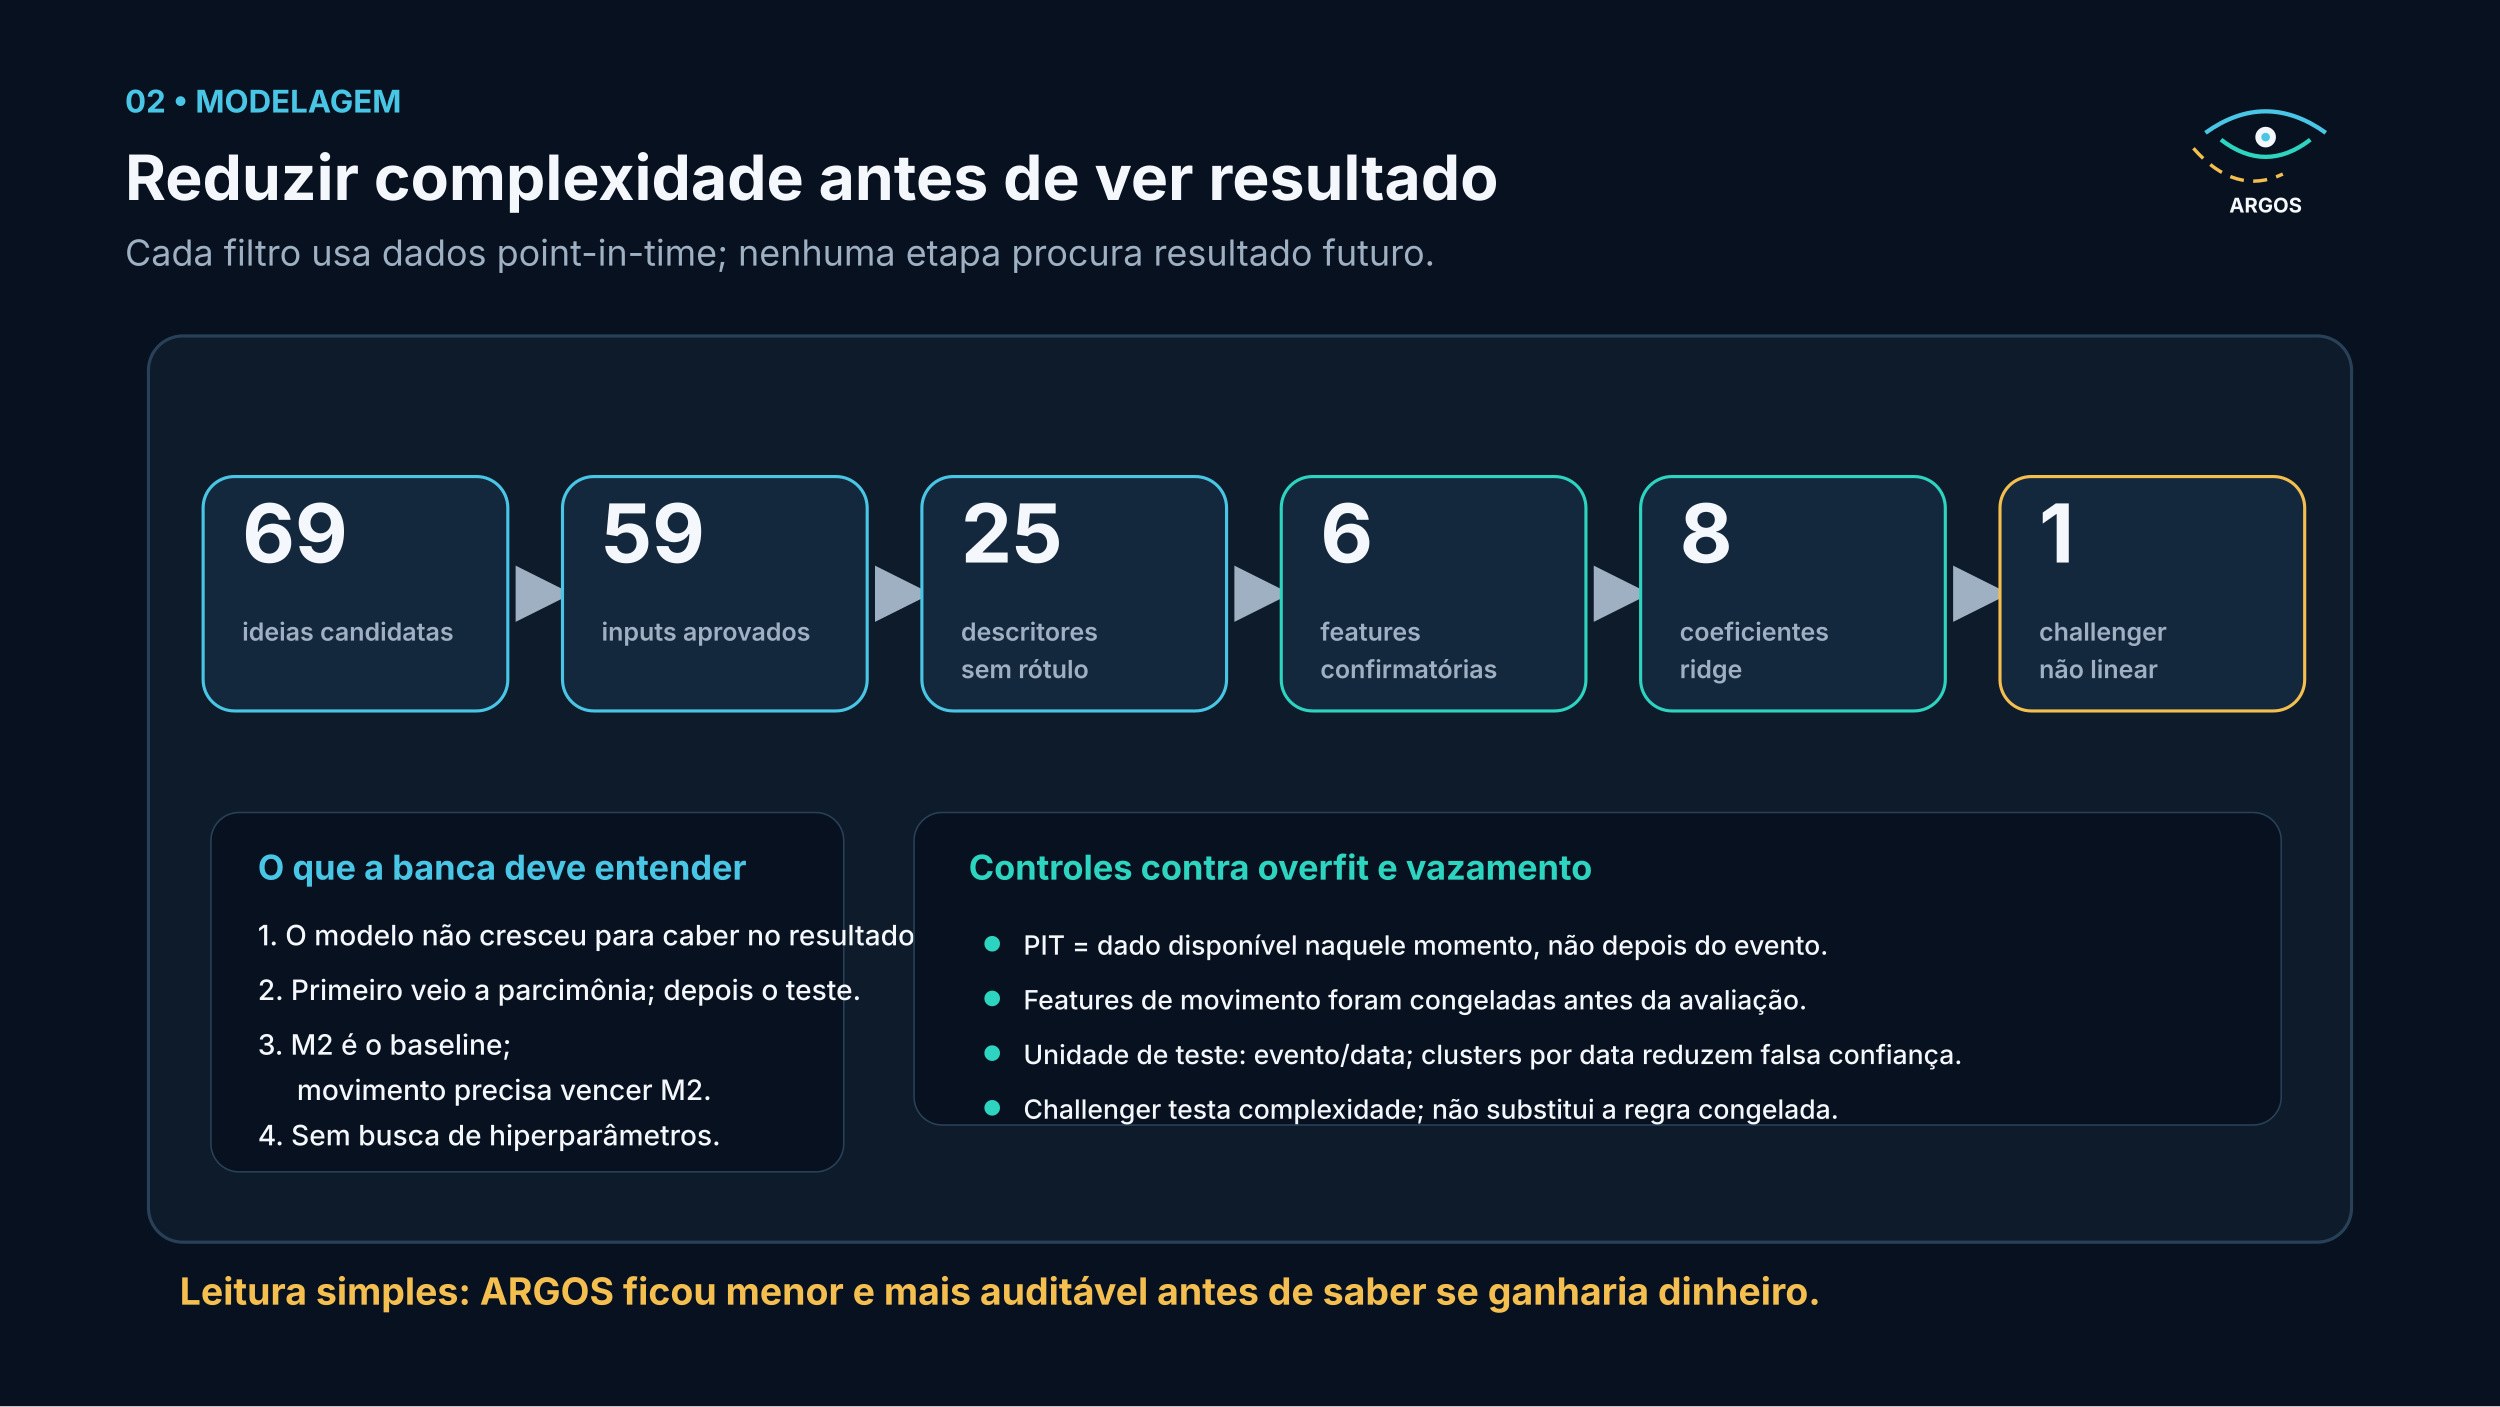
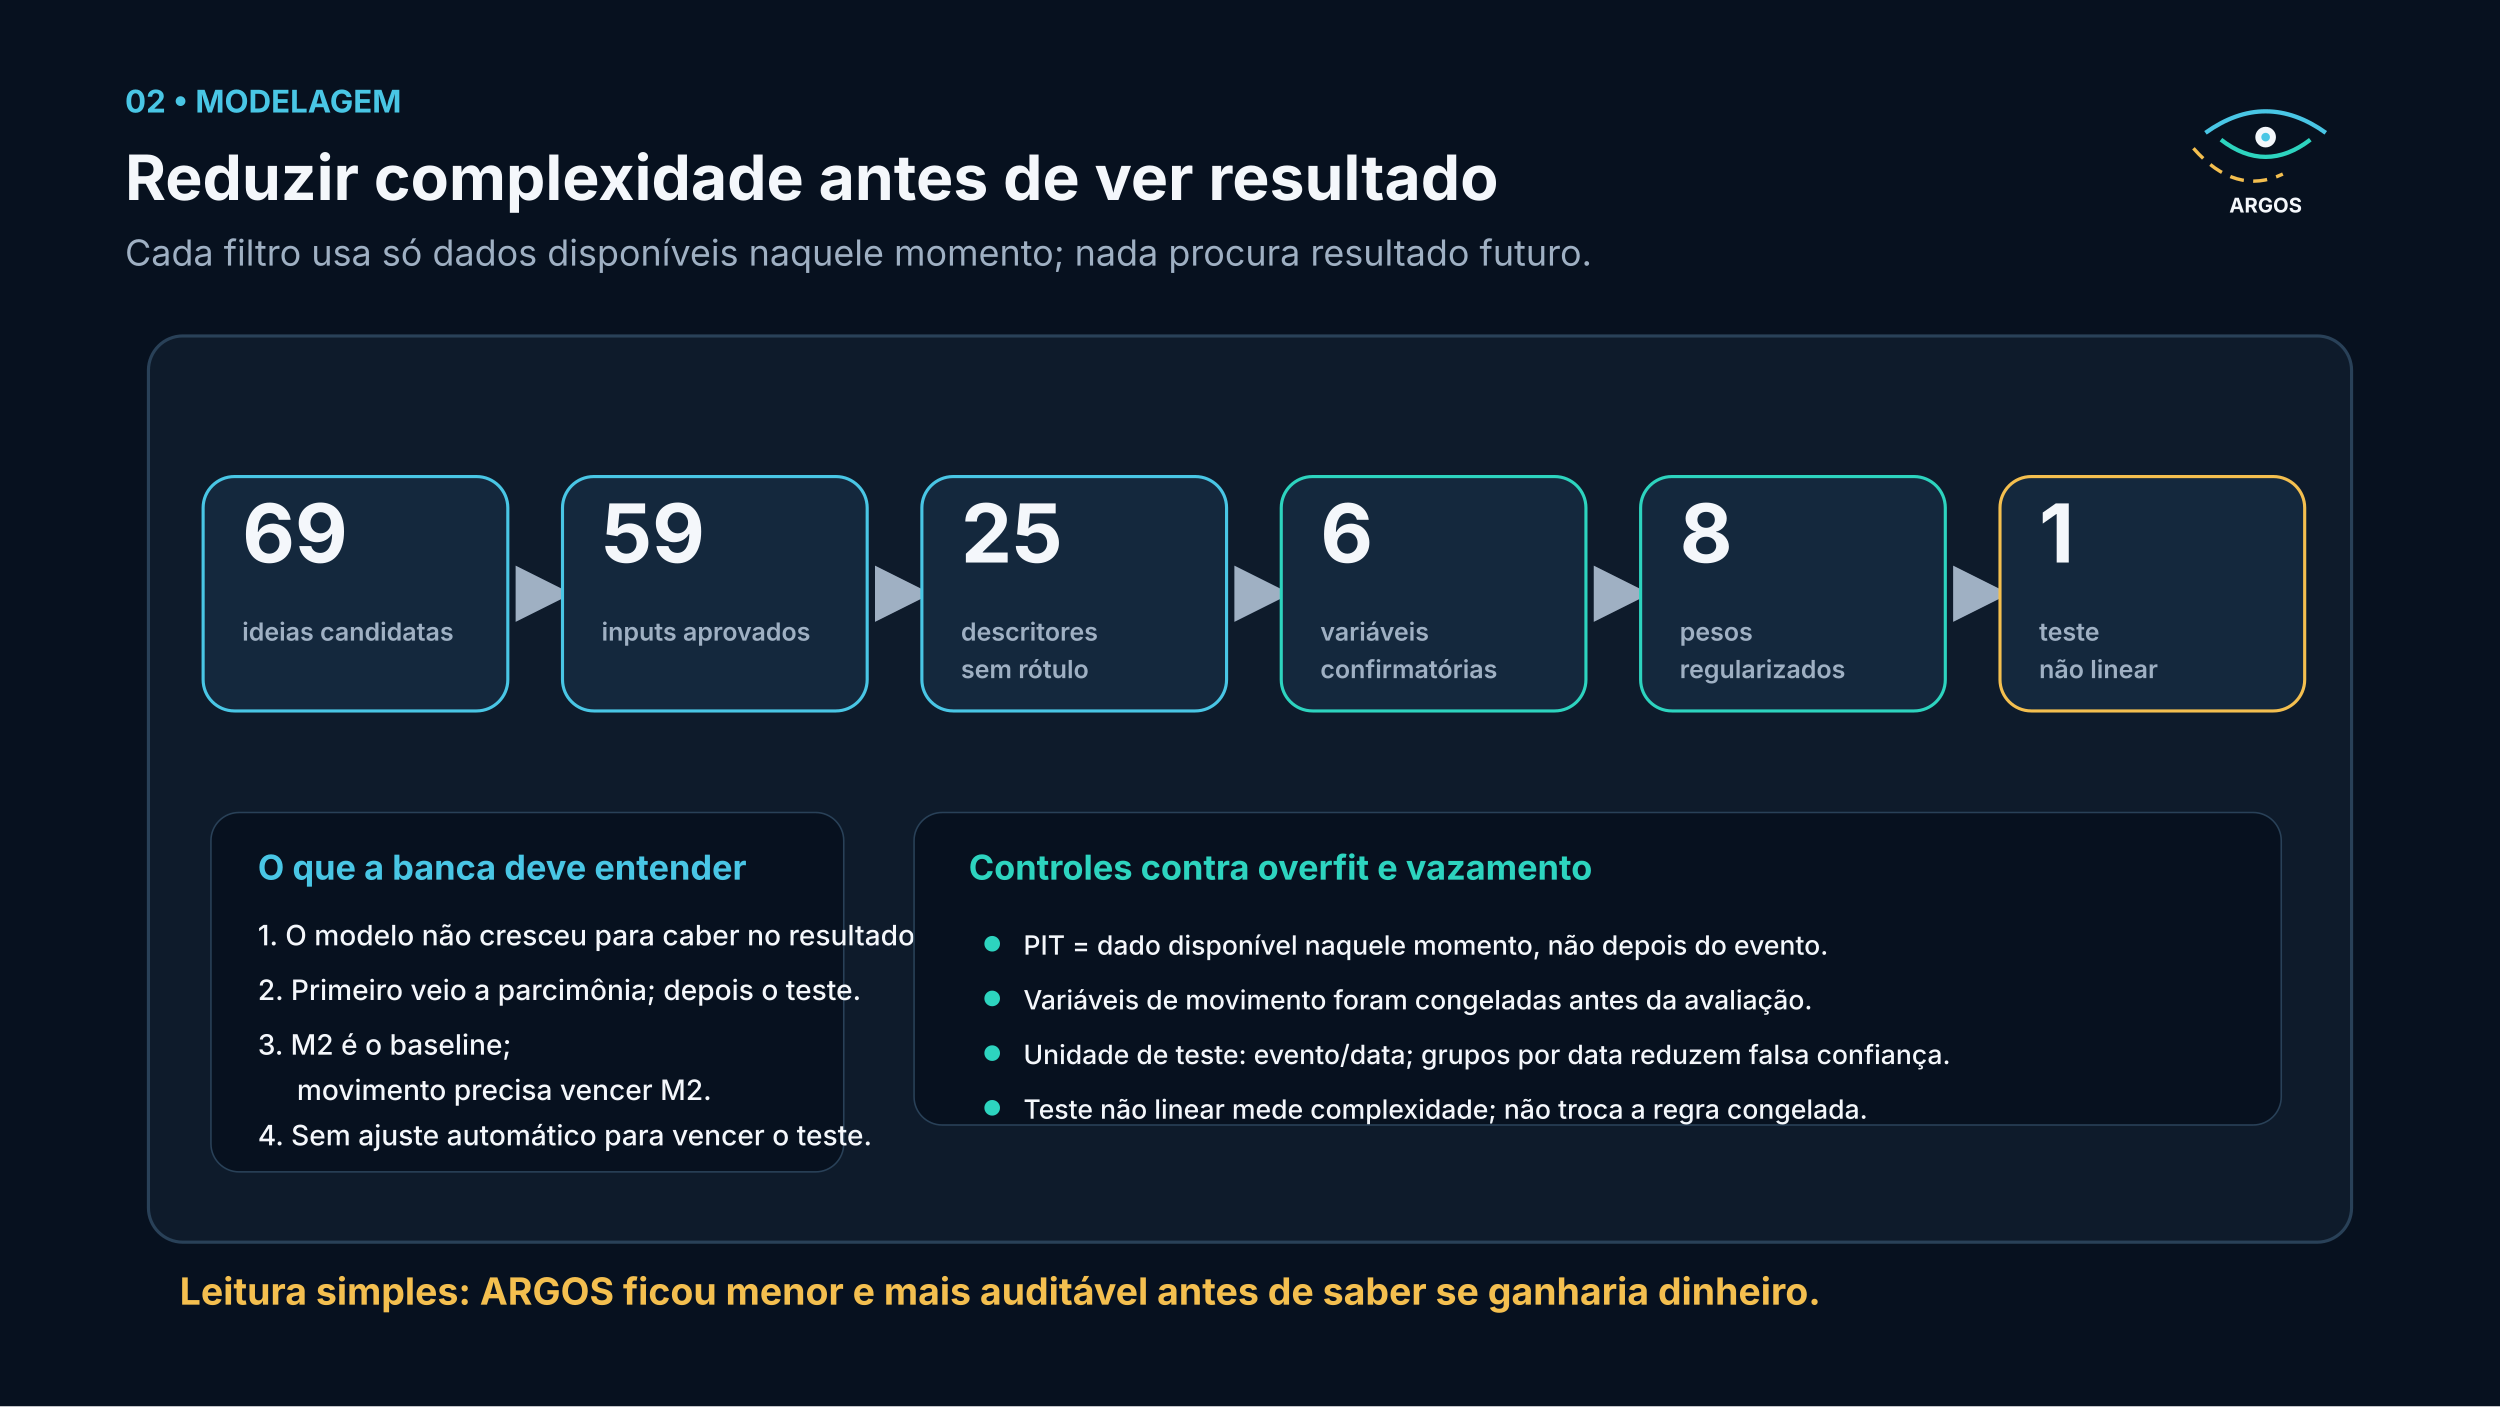
<svg xmlns="http://www.w3.org/2000/svg" width="1600" height="900" viewBox="0 0 1600 900">
  <defs>
    <marker id="arrow" markerWidth="12" markerHeight="12" refX="10" refY="6" orient="auto">
      <path d="M0,0 L12,6 L0,12 z" fill="#9FB0C3" />
    </marker>
    <marker id="arrowAmber" markerWidth="12" markerHeight="12" refX="10" refY="6" orient="auto">
      <path d="M0,0 L12,6 L0,12 z" fill="#F4BF4F" />
    </marker>
  </defs>
  <rect width="1600" height="900" fill="#07111F" />
  <text x="80" y="72" font-family="Inter,Segoe UI,Arial,sans-serif" font-size="20" font-weight="700" fill="#49C6E5" text-anchor="start">02 • MODELAGEM</text>
  <text x="80" y="128" font-family="Inter,Segoe UI,Arial,sans-serif" font-size="40" font-weight="700" fill="#F4F7FB" text-anchor="start">Reduzir complexidade antes de ver resultado</text>
-   <text x="80" y="170" font-family="Inter,Segoe UI,Arial,sans-serif" font-size="23" font-weight="400" fill="#9FB0C3" text-anchor="start">Cada filtro usa dados point-in-time; nenhuma etapa procura resultado futuro.</text>
+   <text x="80" y="170" font-family="Inter,Segoe UI,Arial,sans-serif" font-size="23" font-weight="400" fill="#9FB0C3" text-anchor="start">Cada filtro usa só dados disponíveis naquele momento; nada procura resultado futuro.</text>
  <path d="M 1411.5 85 Q 1450 57.5 1488.5 85" fill="none" stroke="#49C6E5" stroke-width="2.75" />
  <path d="M 1421.4 89.4 Q 1450 111.4 1478.6 89.4" fill="none" stroke="#2DD4BF" stroke-width="2.75" />
  <path d="M 1403.8 94.9 Q 1430.75 125.7 1461.0 111.4" fill="none" stroke="#F4BF4F" stroke-width="2.2" stroke-dasharray="9,6" />
  <circle cx="1450" cy="87.75" r="6.6" fill="#F4F7FB" />
  <circle cx="1450" cy="87.75" r="2.75" fill="#49C6E5" />
  <text x="1450" y="136" font-family="Inter,Segoe UI,Arial,sans-serif" font-size="13" font-weight="700" fill="#F4F7FB" text-anchor="middle">ARGOS</text>
  <rect x="95" y="215" width="1410" height="580" rx="22" fill="#0E1B2B" stroke="#294158" stroke-width="2" />
  <rect x="130" y="305" width="195" height="150" rx="20" fill="#14283D" stroke="#49C6E5" stroke-width="2" />
  <text x="155" y="360" font-family="Inter,Segoe UI,Arial,sans-serif" font-size="52" font-weight="700" fill="#F4F7FB" text-anchor="start">69</text>
  <text x="155" y="410" font-family="Inter,Segoe UI,Arial,sans-serif" font-size="16" font-weight="600" fill="#9FB0C3" text-anchor="start">ideias candidatas</text>
  <line x1="335" y1="380" x2="360" y2="380" stroke="#9FB0C3" stroke-width="3" marker-end="url(#arrow)" />
  <rect x="360" y="305" width="195" height="150" rx="20" fill="#14283D" stroke="#49C6E5" stroke-width="2" />
  <text x="385" y="360" font-family="Inter,Segoe UI,Arial,sans-serif" font-size="52" font-weight="700" fill="#F4F7FB" text-anchor="start">59</text>
  <text x="385" y="410" font-family="Inter,Segoe UI,Arial,sans-serif" font-size="16" font-weight="600" fill="#9FB0C3" text-anchor="start">inputs aprovados</text>
  <line x1="565" y1="380" x2="590" y2="380" stroke="#9FB0C3" stroke-width="3" marker-end="url(#arrow)" />
  <rect x="590" y="305" width="195" height="150" rx="20" fill="#14283D" stroke="#49C6E5" stroke-width="2" />
  <text x="615" y="360" font-family="Inter,Segoe UI,Arial,sans-serif" font-size="52" font-weight="700" fill="#F4F7FB" text-anchor="start">25</text>
  <text x="615" y="410" font-family="Inter,Segoe UI,Arial,sans-serif" font-size="16" font-weight="600" fill="#9FB0C3" text-anchor="start">descritores</text>
  <text x="615" y="434" font-family="Inter,Segoe UI,Arial,sans-serif" font-size="16" font-weight="600" fill="#9FB0C3" text-anchor="start">sem rótulo</text>
  <line x1="795" y1="380" x2="820" y2="380" stroke="#9FB0C3" stroke-width="3" marker-end="url(#arrow)" />
  <rect x="820" y="305" width="195" height="150" rx="20" fill="#14283D" stroke="#2DD4BF" stroke-width="2" />
  <text x="845" y="360" font-family="Inter,Segoe UI,Arial,sans-serif" font-size="52" font-weight="700" fill="#F4F7FB" text-anchor="start">6</text>
-   <text x="845" y="410" font-family="Inter,Segoe UI,Arial,sans-serif" font-size="16" font-weight="600" fill="#9FB0C3" text-anchor="start">features</text>
+   <text x="845" y="410" font-family="Inter,Segoe UI,Arial,sans-serif" font-size="16" font-weight="600" fill="#9FB0C3" text-anchor="start">variáveis</text>
  <text x="845" y="434" font-family="Inter,Segoe UI,Arial,sans-serif" font-size="16" font-weight="600" fill="#9FB0C3" text-anchor="start">confirmatórias</text>
  <line x1="1025" y1="380" x2="1050" y2="380" stroke="#9FB0C3" stroke-width="3" marker-end="url(#arrow)" />
  <rect x="1050" y="305" width="195" height="150" rx="20" fill="#14283D" stroke="#2DD4BF" stroke-width="2" />
  <text x="1075" y="360" font-family="Inter,Segoe UI,Arial,sans-serif" font-size="52" font-weight="700" fill="#F4F7FB" text-anchor="start">8</text>
-   <text x="1075" y="410" font-family="Inter,Segoe UI,Arial,sans-serif" font-size="16" font-weight="600" fill="#9FB0C3" text-anchor="start">coeficientes</text>
-   <text x="1075" y="434" font-family="Inter,Segoe UI,Arial,sans-serif" font-size="16" font-weight="600" fill="#9FB0C3" text-anchor="start">ridge</text>
+   <text x="1075" y="410" font-family="Inter,Segoe UI,Arial,sans-serif" font-size="16" font-weight="600" fill="#9FB0C3" text-anchor="start">pesos</text>
+   <text x="1075" y="434" font-family="Inter,Segoe UI,Arial,sans-serif" font-size="16" font-weight="600" fill="#9FB0C3" text-anchor="start">regularizados</text>
  <line x1="1255" y1="380" x2="1280" y2="380" stroke="#9FB0C3" stroke-width="3" marker-end="url(#arrow)" />
  <rect x="1280" y="305" width="195" height="150" rx="20" fill="#14283D" stroke="#F4BF4F" stroke-width="2" />
  <text x="1305" y="360" font-family="Inter,Segoe UI,Arial,sans-serif" font-size="52" font-weight="700" fill="#F4F7FB" text-anchor="start">1</text>
-   <text x="1305" y="410" font-family="Inter,Segoe UI,Arial,sans-serif" font-size="16" font-weight="600" fill="#9FB0C3" text-anchor="start">challenger</text>
+   <text x="1305" y="410" font-family="Inter,Segoe UI,Arial,sans-serif" font-size="16" font-weight="600" fill="#9FB0C3" text-anchor="start">teste</text>
  <text x="1305" y="434" font-family="Inter,Segoe UI,Arial,sans-serif" font-size="16" font-weight="600" fill="#9FB0C3" text-anchor="start">não linear</text>
  <rect x="135" y="520" width="405" height="230" rx="18" fill="#07111F" stroke="#294158" stroke-width="1" />
  <text x="165" y="563" font-family="Inter,Segoe UI,Arial,sans-serif" font-size="22" font-weight="700" fill="#49C6E5" text-anchor="start">O que a banca deve entender</text>
  <text x="165" y="605" font-family="Inter,Segoe UI,Arial,sans-serif" font-size="18" font-weight="500" fill="#F4F7FB" text-anchor="start">1. O modelo não cresceu para caber no resultado.</text>
  <text x="165" y="640" font-family="Inter,Segoe UI,Arial,sans-serif" font-size="18" font-weight="500" fill="#F4F7FB" text-anchor="start">2. Primeiro veio a parcimônia; depois o teste.</text>
  <text x="165" y="675" font-family="Inter,Segoe UI,Arial,sans-serif" font-size="18" font-weight="500" fill="#F4F7FB" text-anchor="start">3. M2 é o baseline;</text>
  <text x="190" y="704" font-family="Inter,Segoe UI,Arial,sans-serif" font-size="18" font-weight="500" fill="#F4F7FB" text-anchor="start">movimento precisa vencer M2.</text>
-   <text x="165" y="733" font-family="Inter,Segoe UI,Arial,sans-serif" font-size="18" font-weight="500" fill="#F4F7FB" text-anchor="start">4. Sem busca de hiperparâmetros.</text>
+   <text x="165" y="733" font-family="Inter,Segoe UI,Arial,sans-serif" font-size="18" font-weight="500" fill="#F4F7FB" text-anchor="start">4. Sem ajuste automático para vencer o teste.</text>
  <rect x="585" y="520" width="875" height="200" rx="18" fill="#07111F" stroke="#294158" stroke-width="1" />
  <text x="620" y="563" font-family="Inter,Segoe UI,Arial,sans-serif" font-size="22" font-weight="700" fill="#2DD4BF" text-anchor="start">Controles contra overfit e vazamento</text>
  <circle cx="635" cy="604" r="5" fill="#2DD4BF" />
  <text x="655" y="611" font-family="Inter,Segoe UI,Arial,sans-serif" font-size="17" font-weight="500" fill="#F4F7FB" text-anchor="start">PIT = dado disponível naquele momento, não depois do evento.</text>
  <circle cx="635" cy="639" r="5" fill="#2DD4BF" />
-   <text x="655" y="646" font-family="Inter,Segoe UI,Arial,sans-serif" font-size="17" font-weight="500" fill="#F4F7FB" text-anchor="start">Features de movimento foram congeladas antes da avaliação.</text>
+   <text x="655" y="646" font-family="Inter,Segoe UI,Arial,sans-serif" font-size="17" font-weight="500" fill="#F4F7FB" text-anchor="start">Variáveis de movimento foram congeladas antes da avaliação.</text>
  <circle cx="635" cy="674" r="5" fill="#2DD4BF" />
-   <text x="655" y="681" font-family="Inter,Segoe UI,Arial,sans-serif" font-size="17" font-weight="500" fill="#F4F7FB" text-anchor="start">Unidade de teste: evento/data; clusters por data reduzem falsa confiança.</text>
+   <text x="655" y="681" font-family="Inter,Segoe UI,Arial,sans-serif" font-size="17" font-weight="500" fill="#F4F7FB" text-anchor="start">Unidade de teste: evento/data; grupos por data reduzem falsa confiança.</text>
  <circle cx="635" cy="709" r="5" fill="#2DD4BF" />
-   <text x="655" y="716" font-family="Inter,Segoe UI,Arial,sans-serif" font-size="17" font-weight="500" fill="#F4F7FB" text-anchor="start">Challenger testa complexidade; não substitui a regra congelada.</text>
+   <text x="655" y="716" font-family="Inter,Segoe UI,Arial,sans-serif" font-size="17" font-weight="500" fill="#F4F7FB" text-anchor="start">Teste não linear mede complexidade; não troca a regra congelada.</text>
  <text x="115" y="835" font-family="Inter,Segoe UI,Arial,sans-serif" font-size="24" font-weight="700" fill="#F4BF4F" text-anchor="start">Leitura simples: ARGOS ficou menor e mais auditável antes de saber se ganharia dinheiro.</text>
</svg>
